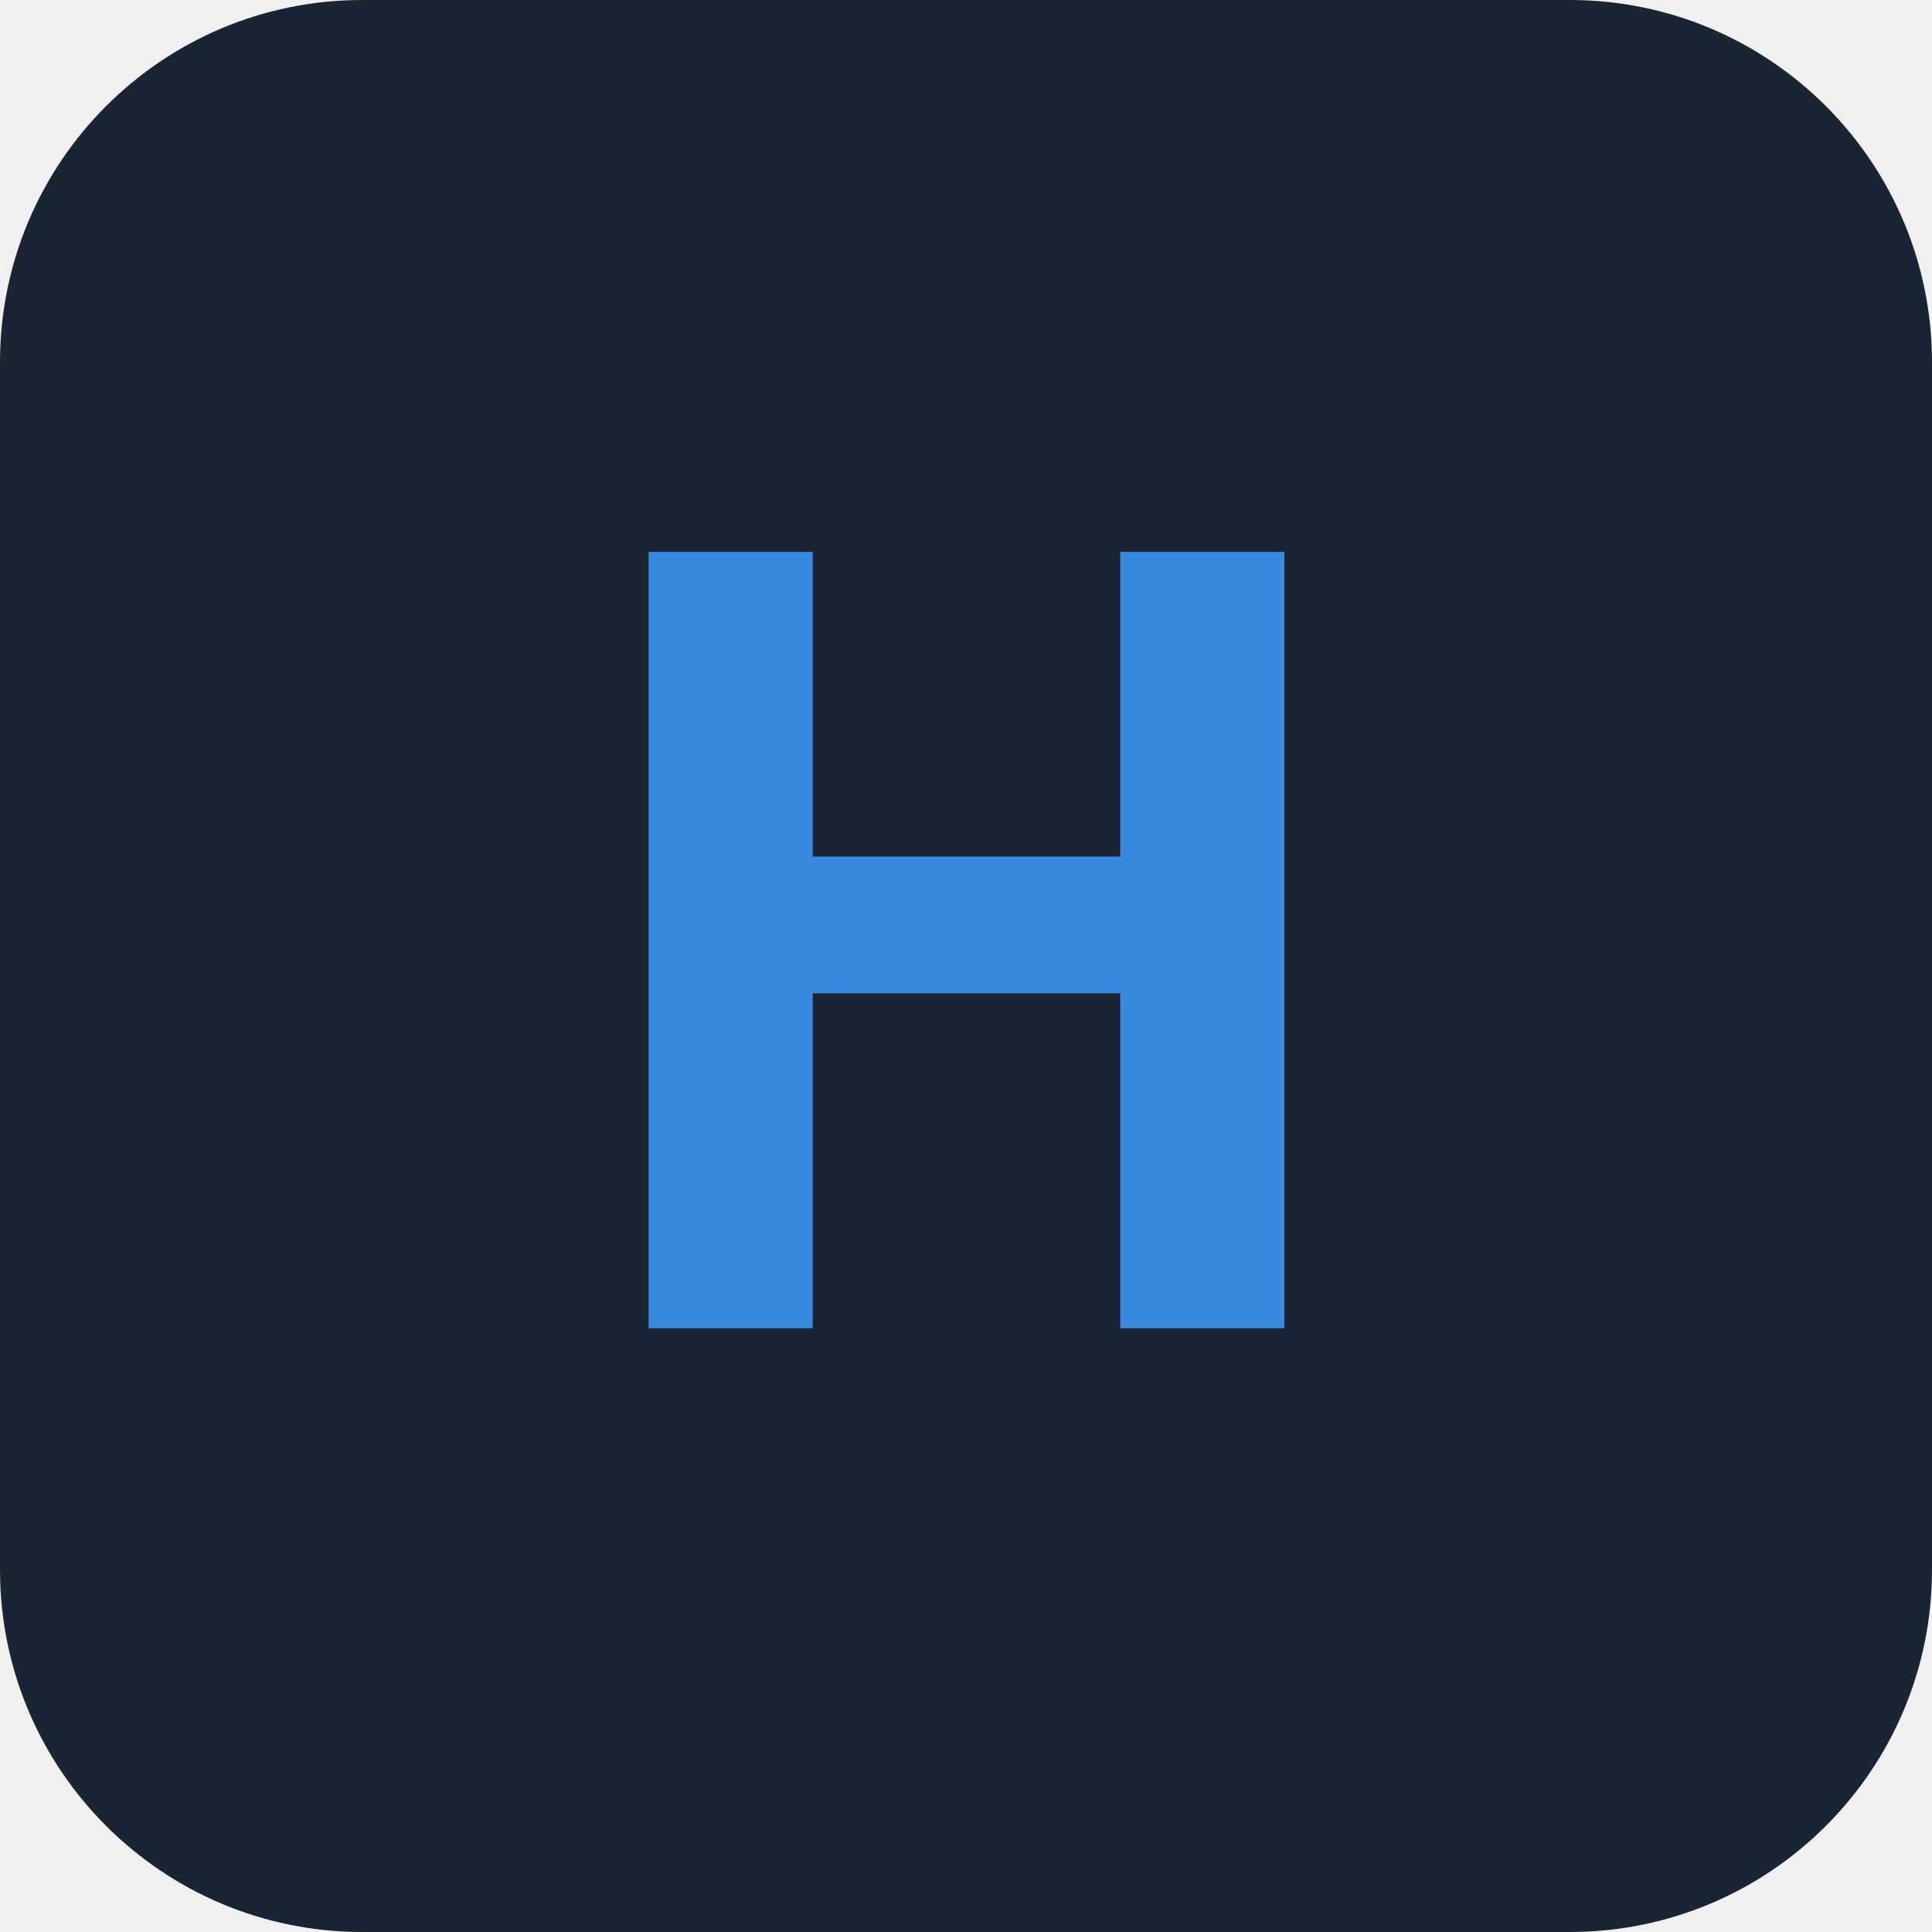
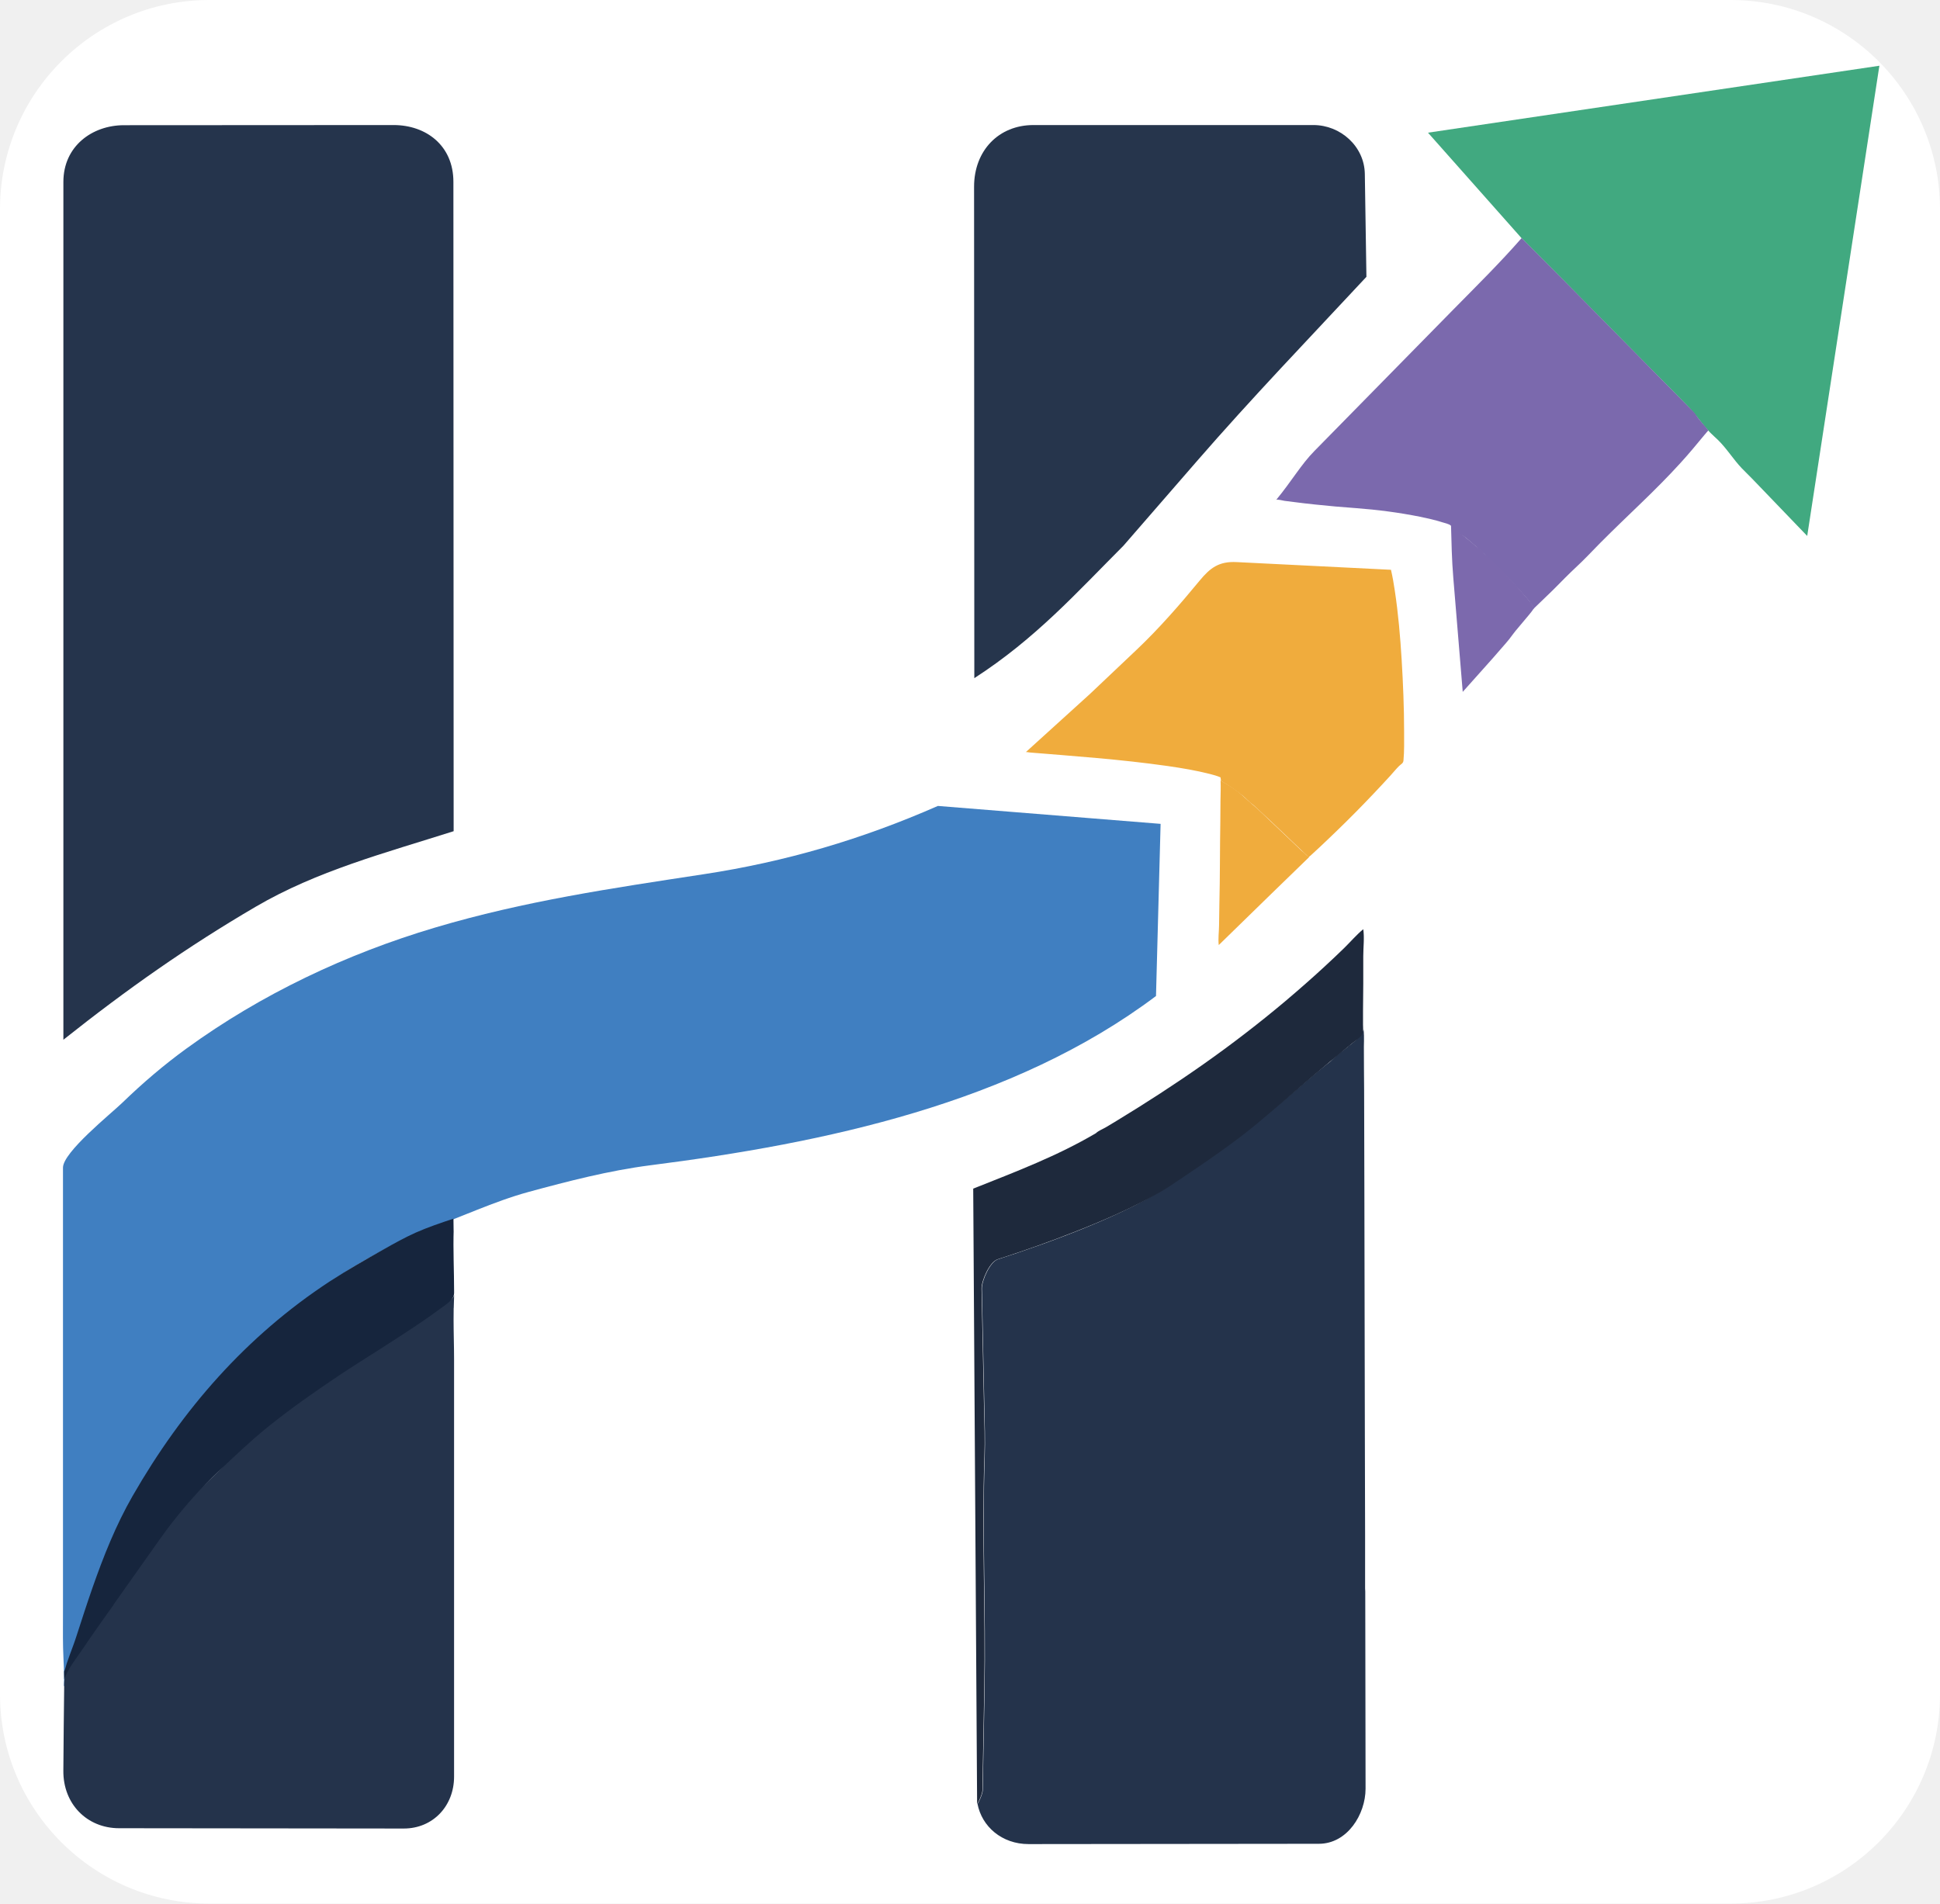
- <svg xmlns="http://www.w3.org/2000/svg" viewBox="0 0 32 32">
-   <rect width="32" height="32" rx="6" fill="#1B2432" />
-   <text x="16" y="22" text-anchor="middle" font-family="system-ui" font-weight="600" font-size="18" fill="#378ADD">H</text>
+ <svg xmlns="http://www.w3.org/2000/svg" id="favicon" version="1.1" viewBox="0 0 593.54 582.49">
+   <defs>
+     <style>
+       .st0 {
+         fill: none;
+       }
+ 
+       .st1 {
+         fill: #7b69ad;
+       }
+ 
+       .st2 {
+         fill: #16253d;
+       }
+ 
+       .st3 {
+         fill: #f0ac3d;
+       }
+ 
+       .st4 {
+         fill: #1e293c;
+       }
+ 
+       .st5 {
+         fill: #7c69ad;
+       }
+ 
+       .st6 {
+         fill: #26354c;
+       }
+ 
+       .st7 {
+         fill: #fff;
+       }
+ 
+       .st8 {
+         fill: #25344c;
+       }
+ 
+       .st9 {
+         fill: #24334b;
+       }
+ 
+       .st10 {
+         fill: #407fc1;
+       }
+ 
+       .st11 {
+         fill: #41a980;
+       }
+     </style>
+   </defs>
+   <rect x="0" y="0" width="593.54" height="582.49" rx="64.07" ry="64.07" fill="#ffffff" />
+   <g transform="translate(296.77 291.245) scale(0.9375) translate(-296.77 -291.245)">
+     <path class="st7" d="M476.01,56.29c-7.01,8.02-14.57,15.48-22.54,23.58l-45.11,45.94c-4.37,4.45-7.22,9.58-12.45,15.94l48.42,4.06c4.74.39,8.46,2.25,9.81,6.5-.93,4.35-.85,9.5-.41,14.83l3.08,37.27c9.03-10.17,16.67-18.3,23.16-27.49,4.09-2.69,7.97-6.5,11.75-10.69,17.31-19.1,29.4-27.54,44.08-45.94,5.9,1.66,9.68,6.29,12.37,11.28l21.04,21.9L592.77,0l-147.32,21.84,30.51,34.4.05.05ZM127.52,249.89l-.08-211.92c0-11.88-8.95-18.56-19.51-18.53l-88.07.05C9.55,19.49.13,26.32.13,37.99v279.99c21.02-16.67,40.48-30.36,62.74-43.4,19.98-11.72,42.19-17.55,64.63-24.67h.03v-.03ZM369.67,129.59c18.48-21.27,36.96-40.48,55.7-60.59l-.52-33.57c-.13-9.01-7.95-15.94-16.77-15.94h-91.39c-11.28,0-19.36,8.26-19.36,20.11l.08,160.39c19.98-12.89,33.44-28,48.66-43.22l23.58-27.15h.03v-.03ZM377.87,233.56c-1.63,17.42-1.19,34.19-.93,54.07,4.3-.8,28.62-26.3,29.63-29.12,6.47-4.89,12.81-10.79,18.82-17.5l12.06-13.48c.91-15.01-.78-48.58-4.06-62.89l-50.34-2.51c-5.8-.28-8.7,1.94-12.11,6.06-6.47,7.82-13.2,15.55-20.52,22.52l-15.3,14.49-20.91,18.97,49.05,3.96c7.48.6,9.63,1.97,14.62,5.44ZM1.79,522.08c-.39,1.16-.47,3.68-.28,4.89-.16-.08-1.19,1.48-1.19,2.15L0,561.66c-.1,10.87,7.74,18.79,18.19,18.79l92.89.1c9.68,0,16.49-7.48,16.49-16.98v-137.46c-.03-3.93-.83-8.59-1.22-11.7,1.42-8.39,1.32-23.5,1.19-31.37,0-1.32.26-3.83.39-5.25,2.67-8.31,58.65-17.52,69.08-19.05l50.29-7.4c4.92-.72,10.17-3.7,14.83-4.92,34.34-8.95,66.41-21.59,94.67-42.81l1.5-56.19-72.68-5.85c-25,10.97-49.77,18.22-76.38,22.28-20.81,3.16-41.41,3.57-61,10.33l-12.42,4.3C80.23,297.66,43.09,307.29.08,359.65v157.52c0,1.22,1.37,4.48,1.73,4.89h-.03v.03ZM298.44,567.3c1.42,7.51,8,13.25,16.69,13.23l94.73-.1c9.32,0,15.27-9.63,15.24-17.99l-.1-64.32-.39-181.61c0-10.87,1.32-21.66,0-34.78-26.99,27.46-55.41,47.96-87.4,66.77-12.6,7.43-25.86,12.47-40.04,18.09l1.27,200.71Z" />
+     <path class="st10" d="M2.82,523.92c-.13.54-.23,1.09-.31,1.63-.16,1.09-.1,2.17-.26,3.26-.08.44-.16.91-.36,1.29-.1.18-.83.78-.83.88.21-4.24-.16-8.41-.26-12.63-.1-4.27,0-8.54-.03-12.84v-143.82c0-5.05,15.71-17.63,19.41-21.22,6.55-6.34,13.48-12.27,20.86-17.63,24.46-17.78,52.23-30.9,81.16-39.5,29.14-8.67,57.72-12.84,87.71-17.42,26.61-4.06,51.4-11.31,76.38-22.28l72.68,5.85-1.5,56.19c-46.66,35.1-108.21,48.01-165.12,55.26-13.33,1.71-26.74,5.18-39.68,8.7-11.39,3.11-22.36,8.41-33.52,12.32-4.66,1.63-9.16,4.04-13.51,6.44-1.32.72-2.61,1.45-3.93,2.17-1.16.65-2.36,1.29-3.49,1.97-6.96,4.01-13.56,8.59-19.9,13.54-6.34,4.94-12.29,9.68-17.57,15.43-10.51,11.39-20.71,23.09-29.4,35.92-4.35,6.42-8.31,13.12-11.72,20.11-3.42,6.99-5.85,14.08-8.36,21.3-2.28,6.57-4.53,13.12-6.81,19.7-.85,2.46-1.76,4.94-2.17,7.51-.28,1.71-.6,3.44-1.22,5.07.67-1.16.78-2.51.93-3.86.08-.8.72-2.48.8-3.29l.03-.05Z" />
+     <path class="st8" d="M128.27,251.88c-22.47,7.14-44.65,12.97-64.63,24.67-22.28,13.04-41.75,26.74-62.74,43.4V39.96c0-11.67,9.4-18.48,19.7-18.51l88.07-.05c10.56,0,19.51,6.65,19.51,18.53l.08,211.92v.03Z" />
+     <path class="st9" d="M425.34,318.45c.03,1.27,0,2.54-.03,3.78-.03,4.71.08,9.42.08,14.13l.08,32.4.08,40.14.08,40.22.08,32.61v17.29c.03.36.03.7.05,1.06l.1,64.32c0,8.36-5.93,17.99-15.24,17.99l-94.73.1c-8.7,0-15.3-5.72-16.69-13.23,0,.6,1.71-3.11,1.73-4.24l.6-32.92c.47-25.83-.83-50.31.05-75.94.18-5.69,0-11.05-.13-16.67l-.8-38.28c-.05-2.59,2.61-8.75,5.25-9.6,15.37-4.92,44.13-15.24,56.58-24.79,2.1-1.6,4.43-2.8,6.68-4.19,2.12-1.32,4.06-3.05,6.11-4.56,7.51-5.49,14.96-10.92,22.08-16.87,1.55-1.29,3.08-2.59,4.63-3.86,3.83-3.18,7.45-6.42,11.39-9.5.47-.36.96-.7,1.37-1.14.41-.44.85-.83,1.29-1.22.88-.8,1.81-1.53,2.8-2.23.03-.03.08-.05.1-.08.16-.1.28-.21.44-.34.08-.08.16-.16.23-.21.08-.08.18-.1.28-.16.08-.05.13-.13.18-.21.08-.1.16-.18.26-.26.23-.18.49-.31.7-.49.39-.31.78-.62,1.16-.96.75-.65,1.48-1.32,2.07-2.12.21-.28.39-.57.54-.88.08-.16.16-.34.23-.49.05-.1.21-.36.18-.49.08.62.13,1.27.13,1.92v-.05Z" />
+     <path class="st9" d="M128.27,407.53c-.03,1.24-.03,2.51-.03,3.75,0,4.32.16,8.62.16,12.91v136.24c.03,9.5-6.78,16.98-16.43,16.98l-92.89-.1c-10.46,0-18.3-7.92-18.19-18.79.1-9.52.13-19.05.28-28.57.1-7.48,8.18-15.22,12.32-21.33,6.13-9.03,12.32-18.04,19-26.68,3.34-4.32,6.83-8.54,10.46-12.6,3.62-4.06,7.87-7.45,11.26-11.54,6.7-8.1,14.49-14.23,22.91-20.37,2.33-1.71,4.66-3.42,7.04-5.07,11.88-8.44,24.28-16.07,36.7-23.71,1.84-1.14,7.12-3.16,7.56-5.38-.03,1.42-.08,2.87-.13,4.3v-.03Z" />
+     <path class="st6" d="M370.42,131.56l-23.58,27.15c-15.19,15.22-28.65,30.31-48.66,43.22l-.08-160.39c0-11.85,8.08-20.14,19.36-20.14h91.39c8.83,0,16.64,6.96,16.77,15.97l.52,33.57c-18.74,20.14-37.22,39.31-55.7,60.59h-.03v.03Z" />
+     <path class="st11" d="M537.79,121.2c-2.36-2.54-4.24-5.49-6.68-7.95l-7.22-7.32-10.38-10.51-10.79-10.92-8.46-8.59-3.44-3.49-14.08-14.13-30.51-34.4L593.54,2.04l-23.55,153.48c-1.09-1.14-2.17-2.28-3.29-3.42l-12.09-12.58-2.64-2.74c-1.09-1.14-2.2-2.17-3.29-3.31-2.82-2.95-4.94-6.5-7.87-9.34-.75-.75-1.58-1.42-2.33-2.2-.23-.23-.49-.49-.72-.75l.03.03Z" />
+     <path class="st1" d="M536.6,122.37c-.36.41-.7.83-1.04,1.24s-.67.83-1.01,1.22c-.65.8-1.32,1.58-1.97,2.36-1.27,1.5-2.56,2.98-3.88,4.43-4.09,4.5-8.39,8.8-12.76,13.02-4.37,4.22-9.03,8.67-13.46,13.12l-.08.08c-2.61,2.64-5.12,5.36-7.84,7.87-2.33,2.17-4.56,4.45-6.78,6.7-2.23,2.25-4.56,4.37-6.81,6.6-.1.1-.21.23-.34.31-.05-.16.03-.28,0-.44-.05-.21-.28-.47-.39-.65-.18-.31-.39-.6-.6-.88-.05-.05-.08-.13-.1-.18-.03-.05-.08-.08-.1-.13-.1-.13-.18-.23-.28-.36-.47-.57-.96-1.14-1.45-1.71-1.68-1.92-3.42-3.8-5.18-5.64-2.02-2.12-4.09-4.22-6.19-6.24-1.92-1.86-3.86-3.68-5.9-5.41-1.32-1.14-2.72-2.36-4.3-3.13-.31-.16-.88-.44-1.24-.21.28-.18-.98-2.04-1.19-2.2-.72-.6-2.02-.83-2.9-1.11-2.36-.75-4.79-1.29-7.22-1.79-6.88-1.37-13.82-2.28-20.83-2.8-4.48-.31-8.95-.72-13.41-1.19-2.23-.23-4.45-.49-6.68-.78-1.09-.13-2.15-.26-3.24-.41-.36-.05-2.51-.6-2.74-.31,5.23-6.37,8.08-11.49,12.45-15.94l45.11-45.94c7.97-8.1,15.53-15.55,22.54-23.58l14.08,14.13,42.01,42.58c.54.54.91,1.22,1.37,1.84.49.67,1.01,1.29,1.55,1.92.65.78,1.29,1.55,1.94,2.3-.39.41-.75.85-1.11,1.29l-.05.03Z" />
+     <path class="st3" d="M378.6,235.94c.08-.54.05-1.09-.08-1.63-1.11-.49-2.3-.8-3.49-1.11-4.56-1.16-9.14-1.92-13.77-2.59-7.69-1.09-15.4-1.92-23.14-2.61-3.86-.34-7.74-.67-11.59-.98-1.94-.16-3.88-.31-5.82-.47-.98-.08-1.94-.16-2.92-.23-.52-.05-1.01-.08-1.53-.13-.21,0-1.16-.23-1.29-.1l20.91-18.97,15.3-14.49c7.32-6.94,14.05-14.67,20.52-22.52,3.42-4.14,6.29-6.37,12.11-6.06l50.34,2.51c.52,2.23.91,4.48,1.24,6.73,1.14,7.51,1.79,15.09,2.25,22.65s.8,15.71.8,23.55c0,3.08.08,6.24-.21,9.32-.1.98-.78,1.14-1.45,1.81-.98.98-1.89,2.1-2.82,3.13-1.86,2.04-3.73,4.04-5.62,6.03-3.75,3.96-7.58,7.84-11.49,11.62-1.94,1.89-3.93,3.78-5.9,5.64-.98.93-1.99,1.86-3,2.77-.72.67-.78.47-1.45-.21-.49-.47-.96-.91-1.45-1.37-1.66-1.58-3.31-3.13-4.94-4.71-1.63-1.58-3.44-3.29-5.18-4.92-1.63-1.55-3.31-3.03-4.94-4.58-.36-.34-.7-.67-1.09-.96-.26-.21-.52-.36-.78-.6-.7-.6-1.29-1.29-2.02-1.89-.8-.65-1.6-1.27-2.43-1.86-1.63-1.19-3.31-2.3-5.07-3.29" />
+     <path class="st4" d="M424.77,318.16c-.65,1.14-1.84,1.79-3.29,2.98-2.3,1.89-4.58,3.78-6.88,5.67-8.05,6.68-15.89,13.64-23.91,20.32-8.02,6.68-17.03,12.76-25.88,18.71-1.99,1.35-3.99,2.67-6.06,3.88-8.54,4.92-17.78,8.96-26.97,12.6-8.54,3.39-17.21,6.47-25.99,9.29-2.64.85-5.31,7.01-5.25,9.6l.8,38.28c.13,5.62.34,10.97.13,16.67-.88,25.65.41,50.13-.05,75.94l-.6,32.92c0,1.14-1.73,4.84-1.73,4.24l-1.27-200.71c14.18-5.64,27.43-10.66,40.04-18.09.83-.83,2.38-1.4,3.39-2.02,1.14-.67,2.25-1.35,3.36-2.02,9.63-5.85,19.1-11.98,28.29-18.45s18.12-13.33,26.74-20.58c4.37-3.7,8.7-7.48,12.89-11.36,2.15-1.97,4.27-3.99,6.34-6,2.07-2.02,4.01-4.32,6.24-6.16.41,2.8,0,5.95,0,8.8v8.93c-.05,2.98-.05,5.98-.08,8.96v4.48c0,1.09.23,2.23-.34,3.21l.08-.08Z" />
+     <path class="st2" d="M17.21,504.41c4.68-6.6,9.37-13.23,14.03-19.83,1.6-2.25,3.21-4.53,4.92-6.73,4.63-5.95,9.68-11.62,15.17-16.82,5.49-5.2,10.4-9.91,16.05-14.49,7.66-6.21,15.71-11.8,23.89-17.29,4.12-2.74,8.31-5.36,12.5-8.02,4.94-3.16,9.86-6.32,14.7-9.63,1.86-1.27,3.7-2.59,5.51-3.93,1.42-1.09,3.96-2.51,4.35-4.4.08-.31.08-.65.08-.98,0-6.94-.36-13.67-.13-20.6,0,.28,0,.57-.03.88,0-1.45-.05-2.77-.05-4.22-4.17,1.4-8.36,2.8-12.37,4.58-3.55,1.6-6.96,3.49-10.35,5.41-5.95,3.36-11.91,6.76-17.63,10.48-27.25,17.86-48.11,41.75-64.34,70.01-5.46,9.5-9.52,19.72-13.12,30.02-1.86,5.31-3.57,10.66-5.31,16.02-.62,1.94-1.37,3.86-2.07,5.77-.36.98-.7,1.99-1.04,2.98-.26.8-.41,1.63-.78,2.41,0,.05-.05.08-.05.13v.98c0,.54,0,1.06.03,1.6,1.24-3.6,4.19-7.19,6.32-10.35,2.3-3.47,4.71-6.86,7.12-10.25l2.67-3.75-.05.03Z" />
+     <path class="st3" d="M395.34,272.09c4.06-3.93,8.13-7.87,12.16-11.8-.88-.31-1.22-1.01-1.89-1.53-.34-.26-.62-.49-.93-.8-1.76-1.68-3.52-3.34-5.28-5.02-1.76-1.68-3.44-3.29-5.18-4.92-.78-.75-1.55-1.48-2.33-2.23-1.86-1.79-3.86-3.36-5.72-5.12s-3.93-3.16-6.08-4.43c-.52-.31-1.04-.6-1.55-.88.1,2.17,0,4.35-.03,6.52,0,2.3-.03,4.58-.05,6.88-.05,4.53-.13,9.08-.13,13.61s-.1,8.96-.18,13.46c-.03,2.28-.08,4.56-.1,6.83-.03,2.07-.34,4.35-.1,6.39" />
+     <path class="st5" d="M480.83,178.53l-2.28-2.69s-.21-.23-.28-.34c-.13-.16-.28-.34-.41-.49-3.26-3.83-6.68-7.51-10.27-11-.91-.88-1.81-1.89-2.85-2.59-1.04-.7-1.92-1.71-2.82-2.54-1.09-.96-2.17-1.89-3.31-2.77-.65-.49-1.19-1.04-1.84-1.53-.21-.16-.47-.23-.65-.36-.28-.23-.52-.57-.75-.85-.28-.31-.57-.6-.85-.88-.1-.1-.75-.57-.78-.72.16,5.8.26,11.59.75,17.37l3.08,37.27c2.23-2.51,4.45-5,6.68-7.48,2.07-2.3,4.14-4.63,6.16-6.99.78-.91,1.58-1.76,2.3-2.69.72-.93,1.35-1.84,2.07-2.72,1.45-1.79,2.98-3.49,4.43-5.28.31-.39.6-.75.91-1.14.16-.21.34-.44.47-.67.05-.08.13-.18.18-.28.03-.08,0-.18,0-.26-.34-.72-.93-1.4-1.42-2.02-.8-.98-1.63-1.97-2.48-2.92-1.09-1.22-2.2-2.43-3.31-3.62-1.27-1.35-2.54-2.67-3.83-3.99-1.29-1.32-2.64-2.64-3.99-3.93-.34-.34-.7-.67-1.04-1.01-.16-.13-.21-.28-.36-.44-.18-.21-.36-.39-.54-.62-.08-.1-.13-.21-.23-.26-.08-.05-.16-.08-.23-.13-.23-.13-.39-.36-.6-.54-.26-.21-.57-.34-.8-.57" />
+     <path class="st0" d="M429.09,324.55v-.05" />
+     <path class="st0" d="M435.04,144.11c.21.03.39.21.39.41" />
+   </g>
</svg>
